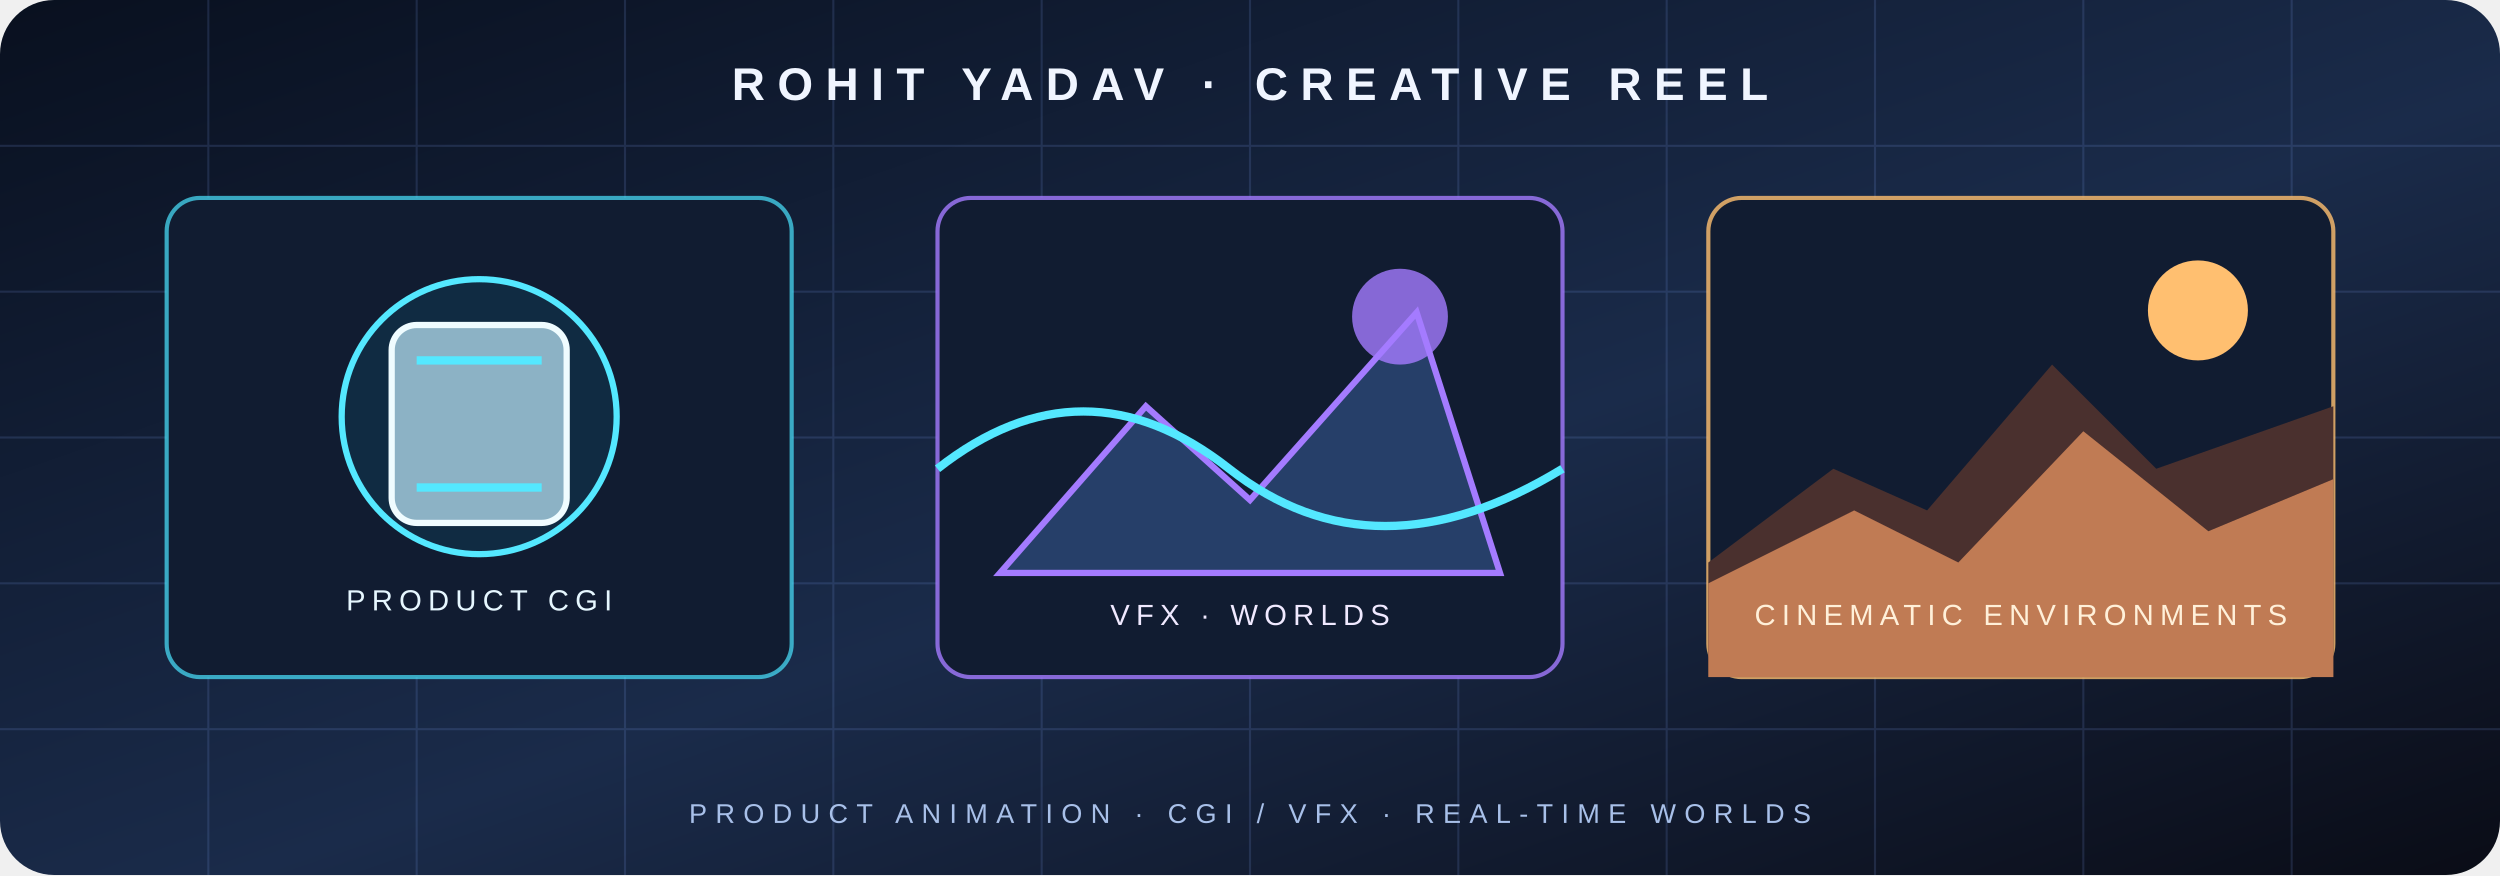
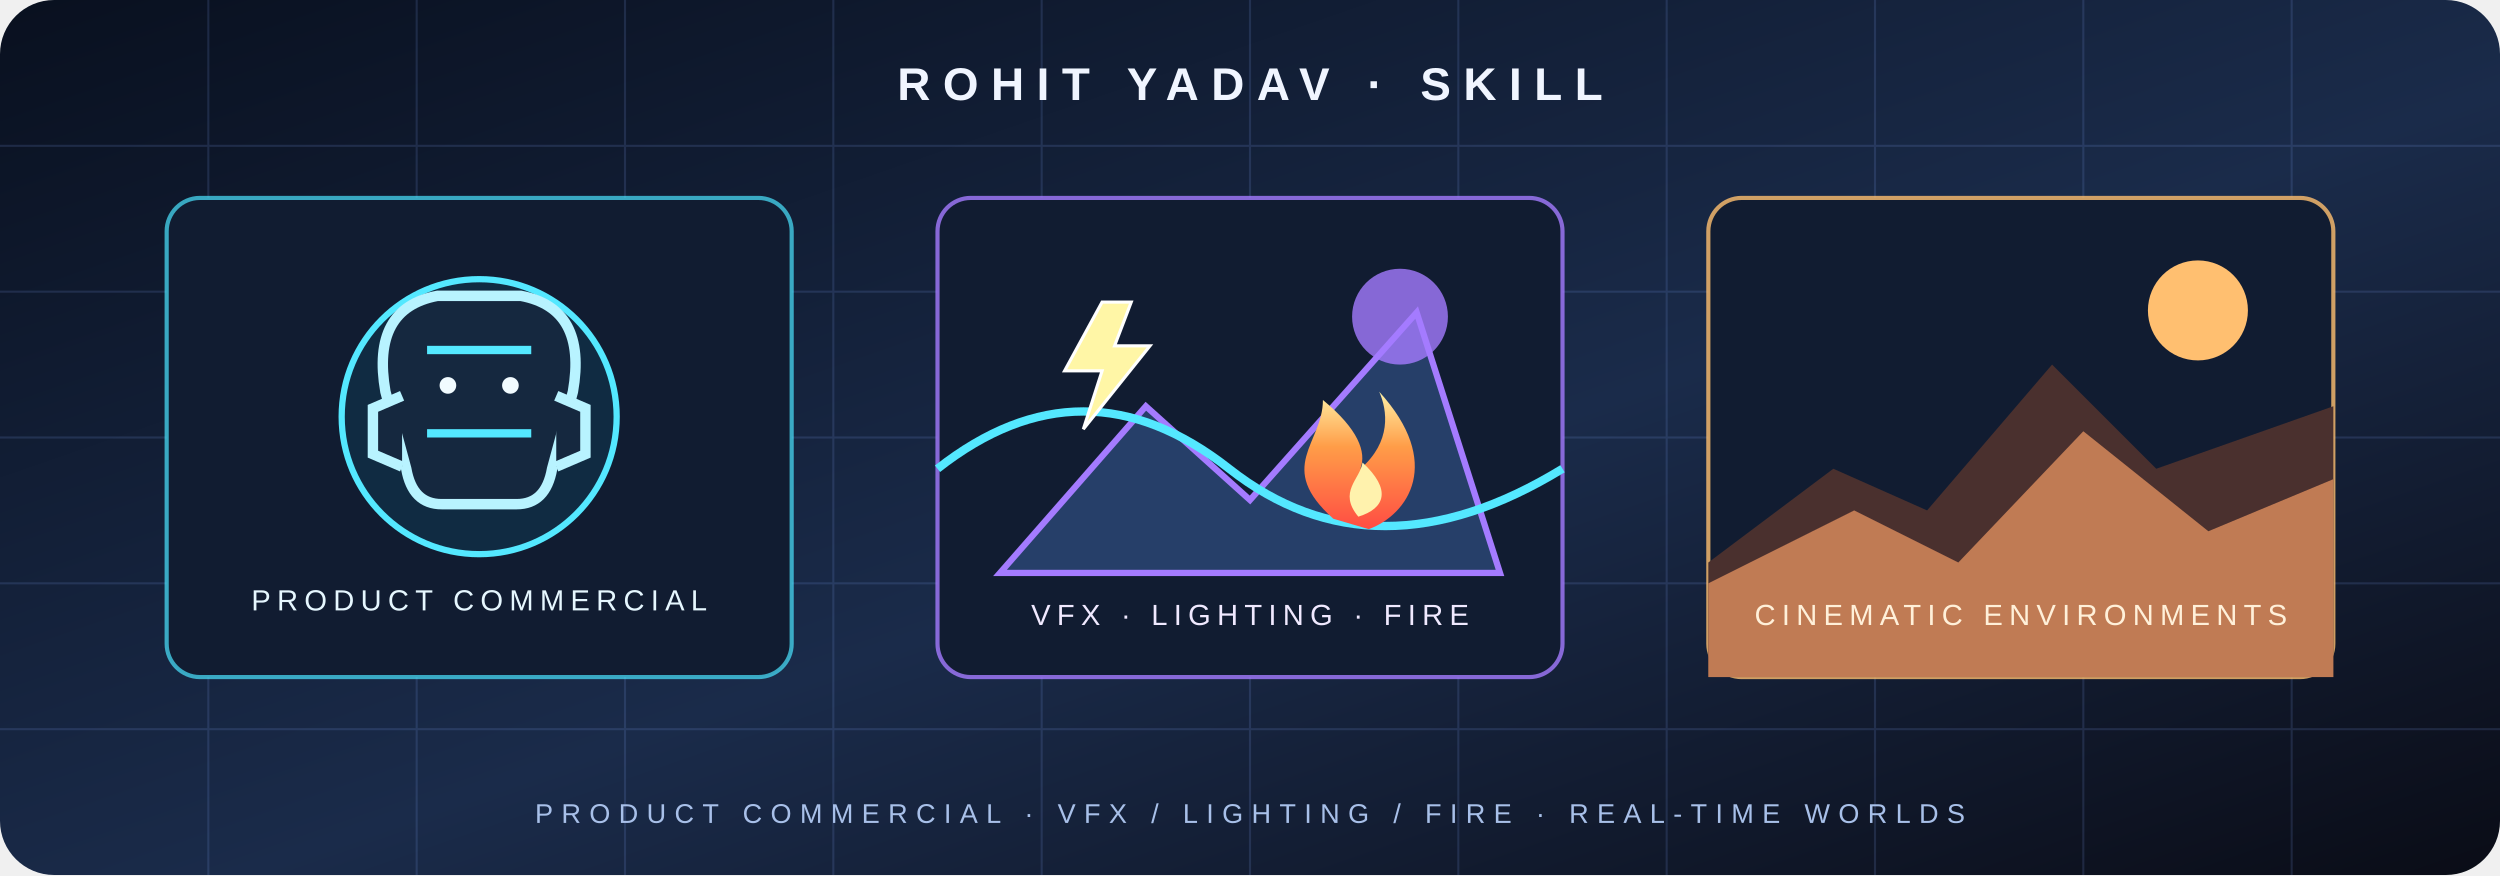
<svg xmlns="http://www.w3.org/2000/svg" viewBox="0 0 1200 420" role="img" aria-labelledby="title">
  <defs>
    <linearGradient id="bg" x2="1" y2="1">
      <stop stop-color="#09101f" />
      <stop offset=".55" stop-color="#1a2b4a" />
      <stop offset="1" stop-color="#0a0c16" />
    </linearGradient>
    <linearGradient id="line">
      <stop stop-color="#54e8ff" stop-opacity="0" />
      <stop offset=".5" stop-color="#54e8ff" />
      <stop offset="1" stop-color="#a47bff" stop-opacity="0" />
    </linearGradient>
+     <linearGradient id="flame" x2="0" y2="1">
+       <stop stop-color="#fff1a6" />
+       <stop offset=".4" stop-color="#ff9d48" />
+       <stop offset="1" stop-color="#ff4d43" />
+     </linearGradient>
  </defs>
  <rect width="1200" height="420" rx="26" fill="url(#bg)" />
  <g stroke="#86a8ff" opacity=".15">
    <path d="M0 70H1200M0 140H1200M0 210H1200M0 280H1200M0 350H1200M100 0V420M200 0V420M300 0V420M400 0V420M500 0V420M600 0V420M700 0V420M800 0V420M900 0V420M1000 0V420M1100 0V420" />
  </g>
  <g transform="translate(80 95)">
-     <rect x="0" y="0" width="300" height="230" rx="16" fill="#111c31" stroke="#4ae5ff" stroke-opacity=".7" stroke-width="2" />
-     <circle cx="150" cy="105" r="66" fill="#102b42" stroke="#54e8ff" stroke-width="3">
-       <animate attributeName="r" values="60;68;60" dur="4s" repeatCount="indefinite" />
-     </circle>
-     <rect x="108" y="61" width="84" height="95" rx="12" fill="#b5dff0" fill-opacity=".75" stroke="#effcff" stroke-width="3" />
-     <path d="M120 78H180M120 139H180" stroke="#54e8ff" stroke-width="4" />
-     <text x="150" y="198" fill="#e6f7ff" font-family="Arial,sans-serif" font-size="14" text-anchor="middle" letter-spacing="3">PRODUCT CGI</text>
+     <rect width="300" height="230" rx="16" fill="#111c31" stroke="#4ae5ff" stroke-opacity=".7" stroke-width="2" />
+     <circle cx="150" cy="105" r="66" fill="#102b42" stroke="#54e8ff" stroke-width="3" />
+     <g transform="translate(150 105)">
+       <g>
+         <animateTransform attributeName="transform" type="rotate" values="0;360" dur="6s" repeatCount="indefinite" />
+         <path d="M-45-12Q-52-52-20-58H20Q52-52 45-12L35 25Q32 42 18 42H-18Q-32 42-35 25Z" fill="#15283f" stroke="#b8f3ff" stroke-width="5" />
+         <path d="M-37-10L-51-4L-51 18L-37 24M37-10L51-4L51 18L37 24" fill="#15283f" stroke="#b8f3ff" stroke-width="5" />
+         <path d="M-25-32H25M-25 8H25" stroke="#54e8ff" stroke-width="4" />
+         <circle cx="-15" cy="-15" r="4" fill="#f1fbff" />
+         <circle cx="15" cy="-15" r="4" fill="#f1fbff" />
+       </g>
+     </g>
+     <text x="150" y="198" fill="#e6f7ff" font-family="Arial,sans-serif" font-size="14" text-anchor="middle" letter-spacing="3">PRODUCT COMMERCIAL</text>
  </g>
  <g transform="translate(450 95)">
-     <rect x="0" y="0" width="300" height="230" rx="16" fill="#111c31" stroke="#a47bff" stroke-opacity=".8" stroke-width="2" />
+     <rect width="300" height="230" rx="16" fill="#111c31" stroke="#a47bff" stroke-opacity=".8" stroke-width="2" />
    <path d="M30 180L100 100L150 145L230 55L270 180Z" fill="#263f69" stroke="#a47bff" stroke-width="3" />
    <circle cx="222" cy="57" r="23" fill="#a47bff" opacity=".8" />
    <path d="M0 130Q70 75 140 130T300 130" stroke="#54e8ff" stroke-width="4" fill="none">
      <animate attributeName="d" values="M0 130Q70 75 140 130T300 130;M0 130Q70 185 140 130T300 130;M0 130Q70 75 140 130T300 130" dur="5s" repeatCount="indefinite" />
    </path>
-     <text x="150" y="205" fill="#f0e9ff" font-family="Arial,sans-serif" font-size="14" text-anchor="middle" letter-spacing="3">VFX · WORLDS</text>
+     <g transform="translate(85 78)">
+       <path d="M-6-28L-24 5H-6L-15 33L17-7H0L8-28Z" fill="#fff6a6" stroke="#fff" stroke-width="1.5">
+         <animateTransform attributeName="transform" type="rotate" values="-8 0 0;8 0 0;-8 0 0" dur="1.4s" repeatCount="indefinite" />
+       </path>
+     </g>
+     <g transform="translate(190 120)">
+       <path d="M0 34C-28 9-5-2-5-23C12-9 16 2 13 10C28-3 26-18 22-27C53 7 36 32 17 39Z" fill="url(#flame)">
+         <animate attributeName="opacity" values=".75;1;.75" dur=".8s" repeatCount="indefinite" />
+       </path>
+       <path d="M12 33C2 21 13 15 14 7C28 20 25 29 12 33Z" fill="#fff2ad" />
+     </g>
+     <text x="150" y="205" fill="#f0e9ff" font-family="Arial,sans-serif" font-size="14" text-anchor="middle" letter-spacing="3">VFX · LIGHTING · FIRE</text>
  </g>
  <g transform="translate(820 95)">
-     <rect x="0" y="0" width="300" height="230" rx="16" fill="#111c31" stroke="#ffbf70" stroke-opacity=".8" stroke-width="2" />
+     <rect width="300" height="230" rx="16" fill="#111c31" stroke="#ffbf70" stroke-opacity=".8" stroke-width="2" />
    <path d="M0 175L60 130L105 150L165 80L215 130L300 100V230H0Z" fill="#4a302e" />
    <path d="M0 185L70 150L120 175L180 112L240 160L300 135V230H0Z" fill="#c07b54" />
    <circle cx="235" cy="54" r="24" fill="#ffbf70">
      <animate attributeName="opacity" values=".65;1;.65" dur="3s" repeatCount="indefinite" />
    </circle>
    <text x="150" y="205" fill="#fff0d9" font-family="Arial,sans-serif" font-size="14" text-anchor="middle" letter-spacing="3">CINEMATIC ENVIRONMENTS</text>
  </g>
  <path d="M0 380H1200" stroke="url(#line)" stroke-width="4">
    <animate attributeName="opacity" values=".35;1;.35" dur="3s" repeatCount="indefinite" />
  </path>
-   <text x="600" y="48" text-anchor="middle" fill="#f0f5ff" font-family="Arial,sans-serif" font-size="22" font-weight="800" letter-spacing="6">ROHIT YADAV · CREATIVE REEL</text>
-   <text x="600" y="395" text-anchor="middle" fill="#a8c0e9" font-family="Arial,sans-serif" font-size="13" letter-spacing="4">PRODUCT ANIMATION · CGI / VFX · REAL-TIME WORLDS</text>
+   <text x="600" y="48" text-anchor="middle" fill="#f0f5ff" font-family="Arial,sans-serif" font-size="22" font-weight="800" letter-spacing="6">ROHIT YADAV · SKILL</text>
+   <text x="600" y="395" text-anchor="middle" fill="#a8c0e9" font-family="Arial,sans-serif" font-size="13" letter-spacing="4">PRODUCT COMMERCIAL · VFX / LIGHTING / FIRE · REAL-TIME WORLDS</text>
</svg>
